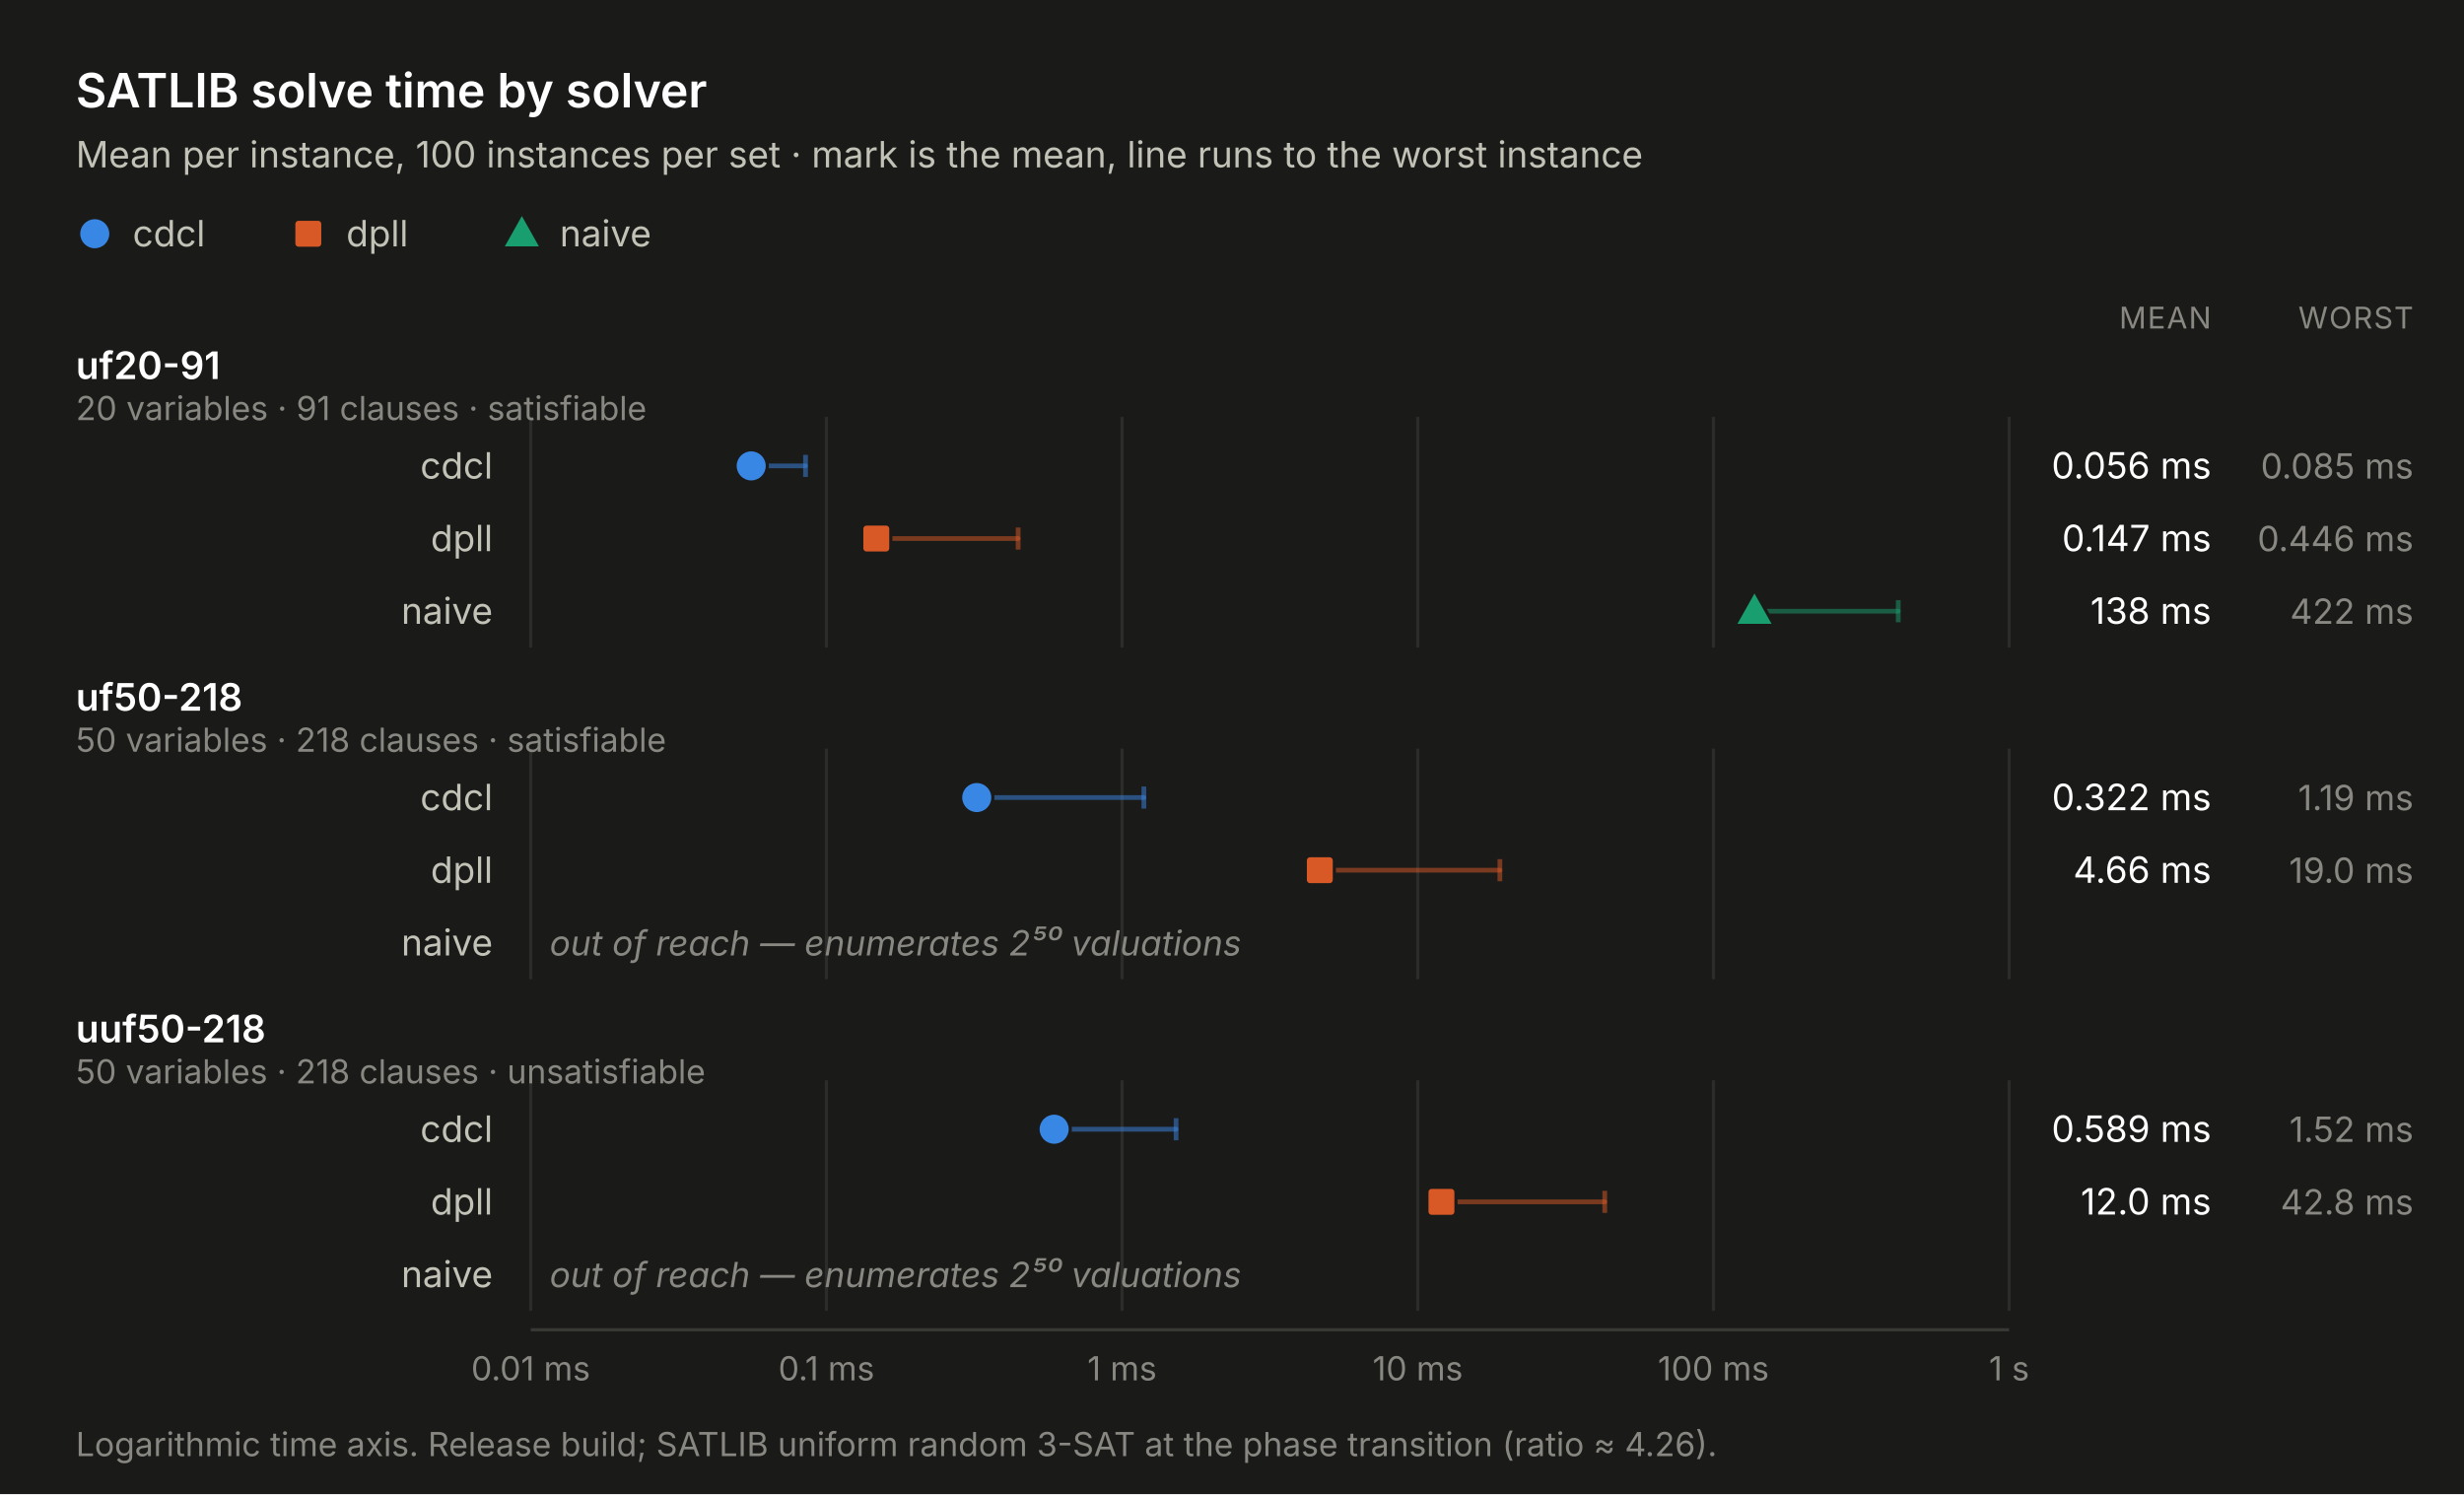
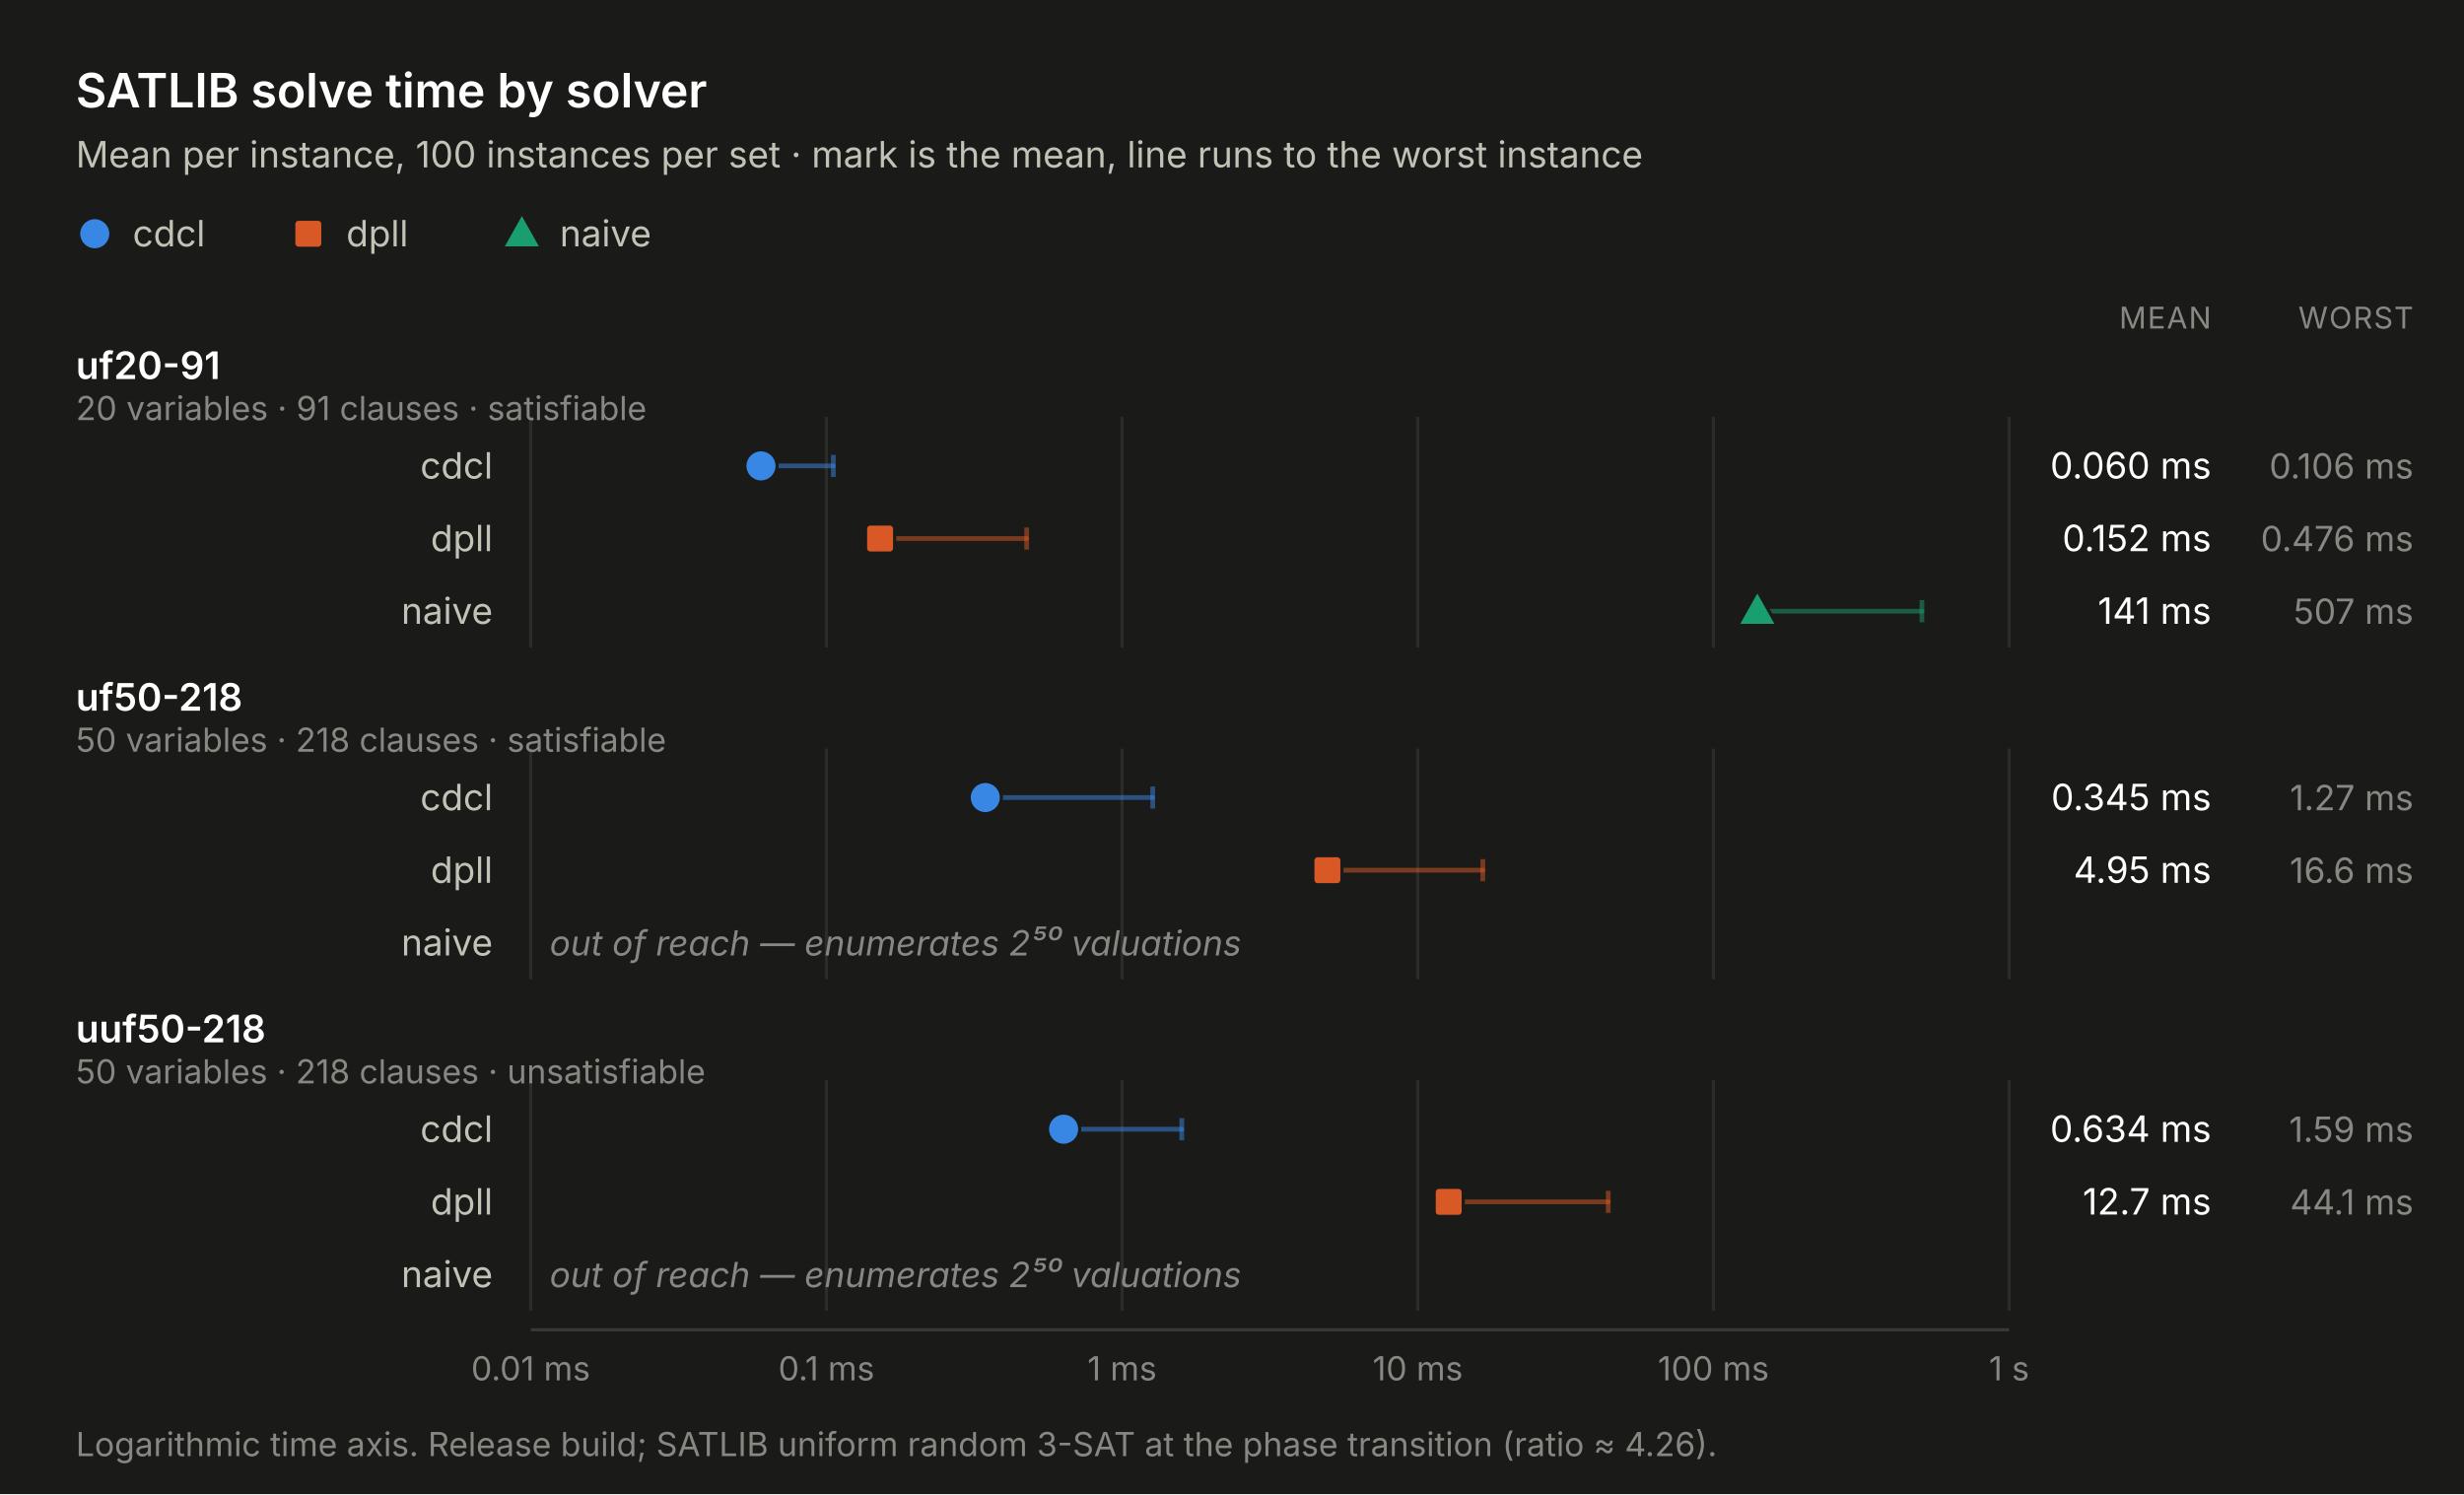
<svg xmlns="http://www.w3.org/2000/svg" viewBox="0 0 780 473.0" width="780" height="473.0" role="img" aria-labelledby="figTitle figDesc" font-family="system-ui, -apple-system, 'Segoe UI', sans-serif">
  <rect x="0" y="0" width="780" height="473.0" fill="#1a1a19" />
  <line x1="168.0" y1="132.0" x2="168.0" y2="205.0" stroke="#2c2c2a" stroke-width="1" />
  <line x1="261.6" y1="132.0" x2="261.6" y2="205.0" stroke="#2c2c2a" stroke-width="1" />
  <line x1="355.2" y1="132.0" x2="355.2" y2="205.0" stroke="#2c2c2a" stroke-width="1" />
  <line x1="448.8" y1="132.0" x2="448.8" y2="205.0" stroke="#2c2c2a" stroke-width="1" />
  <line x1="542.4" y1="132.0" x2="542.4" y2="205.0" stroke="#2c2c2a" stroke-width="1" />
  <line x1="636.0" y1="132.0" x2="636.0" y2="205.0" stroke="#2c2c2a" stroke-width="1" />
  <line x1="168.0" y1="237.0" x2="168.0" y2="310.0" stroke="#2c2c2a" stroke-width="1" />
  <line x1="261.6" y1="237.0" x2="261.6" y2="310.0" stroke="#2c2c2a" stroke-width="1" />
  <line x1="355.2" y1="237.0" x2="355.2" y2="310.0" stroke="#2c2c2a" stroke-width="1" />
  <line x1="448.8" y1="237.0" x2="448.8" y2="310.0" stroke="#2c2c2a" stroke-width="1" />
  <line x1="542.4" y1="237.0" x2="542.4" y2="310.0" stroke="#2c2c2a" stroke-width="1" />
  <line x1="636.0" y1="237.0" x2="636.0" y2="310.0" stroke="#2c2c2a" stroke-width="1" />
  <line x1="168.0" y1="342.0" x2="168.0" y2="415.0" stroke="#2c2c2a" stroke-width="1" />
  <line x1="261.6" y1="342.0" x2="261.6" y2="415.0" stroke="#2c2c2a" stroke-width="1" />
  <line x1="355.2" y1="342.0" x2="355.2" y2="415.0" stroke="#2c2c2a" stroke-width="1" />
  <line x1="448.8" y1="342.0" x2="448.8" y2="415.0" stroke="#2c2c2a" stroke-width="1" />
  <line x1="542.4" y1="342.0" x2="542.4" y2="415.0" stroke="#2c2c2a" stroke-width="1" />
  <line x1="636.0" y1="342.0" x2="636.0" y2="415.0" stroke="#2c2c2a" stroke-width="1" />
  <line x1="168.0" y1="421.0" x2="636.0" y2="421.0" stroke="#383835" stroke-width="1" />
  <text x="24.0" y="34.0" fill="#ffffff" font-size="15" font-weight="600">SATLIB solve time by solver</text>
  <text x="24.0" y="53.0" fill="#c3c2b7" font-size="11.5">Mean per instance, 100 instances per set · mark is the mean, line runs to the worst instance</text>
  <circle cx="30.0" cy="74.0" r="4.6" fill="none" stroke="#1a1a19" stroke-width="2" />
  <circle cx="30.0" cy="74.0" r="4.6" fill="#3987e5" />
  <text x="42.0" y="78.0" fill="#c3c2b7" font-size="11.5">cdcl</text>
  <rect x="93.5" y="69.9" width="8.2" height="8.2" rx="1" fill="none" stroke="#1a1a19" stroke-width="2" />
  <rect x="93.5" y="69.9" width="8.2" height="8.2" rx="1" fill="#d95926" />
  <text x="109.6" y="78.0" fill="#c3c2b7" font-size="11.5">dpll</text>
  <polygon points="165.2,68.4 170.6,78.0 159.8,78.0" fill="none" stroke="#1a1a19" stroke-width="2" />
  <polygon points="165.2,68.4 170.6,78.0 159.8,78.0" fill="#199e70" />
  <text x="177.2" y="78.0" fill="#c3c2b7" font-size="11.5">naive</text>
  <text x="700.0" y="104.0" fill="#898781" font-size="9.5" text-anchor="end" letter-spacing="0.04em">MEAN</text>
  <text x="764.0" y="104.0" fill="#898781" font-size="9.5" text-anchor="end" letter-spacing="0.04em">WORST</text>
  <text x="24.0" y="120.0" fill="#ffffff" font-size="12" font-weight="600">uf20-91</text>
  <text x="24.0" y="133.0" fill="#898781" font-size="10.5">20 variables · 91 clauses · satisfiable</text>
  <text x="156.0" y="151.5" fill="#c3c2b7" font-size="11.5" text-anchor="end">cdcl</text>
-   <line x1="237.8" y1="147.5" x2="255.0" y2="147.5" stroke="#3987e5" stroke-width="1.5" stroke-linecap="round" opacity="0.5" />
-   <line x1="255.0" y1="144.0" x2="255.0" y2="151.0" stroke="#3987e5" stroke-width="1.5" opacity="0.5" />
-   <circle cx="237.8" cy="147.5" r="4.6" fill="none" stroke="#1a1a19" stroke-width="2" />
-   <circle cx="237.8" cy="147.5" r="4.6" fill="#3987e5" />
-   <text x="700.0" y="151.5" fill="#ffffff" font-size="11.5" text-anchor="end">0.056 ms</text>
-   <text x="764.0" y="151.5" fill="#898781" font-size="11" text-anchor="end">0.085 ms</text>
+   <line x1="240.9" y1="147.5" x2="263.8" y2="147.5" stroke="#3987e5" stroke-width="1.5" stroke-linecap="round" opacity="0.5" />
+   <line x1="263.8" y1="144.0" x2="263.8" y2="151.0" stroke="#3987e5" stroke-width="1.5" opacity="0.5" />
+   <circle cx="240.9" cy="147.5" r="4.6" fill="none" stroke="#1a1a19" stroke-width="2" />
+   <circle cx="240.9" cy="147.5" r="4.6" fill="#3987e5" />
+   <text x="700.0" y="151.5" fill="#ffffff" font-size="11.5" text-anchor="end">0.060 ms</text>
+   <text x="764.0" y="151.5" fill="#898781" font-size="11" text-anchor="end">0.106 ms</text>
  <text x="156.0" y="174.5" fill="#c3c2b7" font-size="11.5" text-anchor="end">dpll</text>
-   <line x1="277.4" y1="170.5" x2="322.3" y2="170.5" stroke="#d95926" stroke-width="1.5" stroke-linecap="round" opacity="0.5" />
-   <line x1="322.3" y1="167.0" x2="322.3" y2="174.0" stroke="#d95926" stroke-width="1.5" opacity="0.5" />
-   <rect x="273.3" y="166.4" width="8.2" height="8.2" rx="1" fill="none" stroke="#1a1a19" stroke-width="2" />
-   <rect x="273.3" y="166.4" width="8.2" height="8.2" rx="1" fill="#d95926" />
-   <text x="700.0" y="174.5" fill="#ffffff" font-size="11.5" text-anchor="end">0.147 ms</text>
-   <text x="764.0" y="174.5" fill="#898781" font-size="11" text-anchor="end">0.446 ms</text>
+   <line x1="278.6" y1="170.5" x2="325.0" y2="170.5" stroke="#d95926" stroke-width="1.5" stroke-linecap="round" opacity="0.5" />
+   <line x1="325.0" y1="167.0" x2="325.0" y2="174.0" stroke="#d95926" stroke-width="1.5" opacity="0.5" />
+   <rect x="274.5" y="166.4" width="8.2" height="8.2" rx="1" fill="none" stroke="#1a1a19" stroke-width="2" />
+   <rect x="274.5" y="166.4" width="8.2" height="8.2" rx="1" fill="#d95926" />
+   <text x="700.0" y="174.5" fill="#ffffff" font-size="11.5" text-anchor="end">0.152 ms</text>
+   <text x="764.0" y="174.5" fill="#898781" font-size="11" text-anchor="end">0.476 ms</text>
  <text x="156.0" y="197.5" fill="#c3c2b7" font-size="11.5" text-anchor="end">naive</text>
-   <line x1="555.4" y1="193.5" x2="600.9" y2="193.5" stroke="#199e70" stroke-width="1.5" stroke-linecap="round" opacity="0.5" />
-   <line x1="600.9" y1="190.0" x2="600.9" y2="197.0" stroke="#199e70" stroke-width="1.5" opacity="0.5" />
-   <polygon points="555.4,187.9 560.8,197.5 550.0,197.5" fill="none" stroke="#1a1a19" stroke-width="2" />
-   <polygon points="555.4,187.9 560.8,197.5 550.0,197.5" fill="#199e70" />
-   <text x="700.0" y="197.5" fill="#ffffff" font-size="11.5" text-anchor="end">138 ms</text>
-   <text x="764.0" y="197.5" fill="#898781" font-size="11" text-anchor="end">422 ms</text>
+   <line x1="556.3" y1="193.5" x2="608.4" y2="193.5" stroke="#199e70" stroke-width="1.5" stroke-linecap="round" opacity="0.5" />
+   <line x1="608.4" y1="190.0" x2="608.4" y2="197.0" stroke="#199e70" stroke-width="1.5" opacity="0.5" />
+   <polygon points="556.3,187.9 561.7,197.5 550.9,197.5" fill="none" stroke="#1a1a19" stroke-width="2" />
+   <polygon points="556.3,187.9 561.7,197.5 550.9,197.5" fill="#199e70" />
+   <text x="700.0" y="197.5" fill="#ffffff" font-size="11.5" text-anchor="end">141 ms</text>
+   <text x="764.0" y="197.5" fill="#898781" font-size="11" text-anchor="end">507 ms</text>
  <text x="24.0" y="225.0" fill="#ffffff" font-size="12" font-weight="600">uf50-218</text>
  <text x="24.0" y="238.0" fill="#898781" font-size="10.5">50 variables · 218 clauses · satisfiable</text>
  <text x="156.0" y="256.5" fill="#c3c2b7" font-size="11.5" text-anchor="end">cdcl</text>
-   <line x1="309.2" y1="252.5" x2="362.1" y2="252.5" stroke="#3987e5" stroke-width="1.5" stroke-linecap="round" opacity="0.5" />
-   <line x1="362.1" y1="249.0" x2="362.1" y2="256.0" stroke="#3987e5" stroke-width="1.5" opacity="0.5" />
-   <circle cx="309.2" cy="252.5" r="4.6" fill="none" stroke="#1a1a19" stroke-width="2" />
-   <circle cx="309.2" cy="252.5" r="4.6" fill="#3987e5" />
-   <text x="700.0" y="256.5" fill="#ffffff" font-size="11.5" text-anchor="end">0.322 ms</text>
-   <text x="764.0" y="256.5" fill="#898781" font-size="11" text-anchor="end">1.19 ms</text>
+   <line x1="311.9" y1="252.5" x2="364.9" y2="252.5" stroke="#3987e5" stroke-width="1.5" stroke-linecap="round" opacity="0.5" />
+   <line x1="364.9" y1="249.0" x2="364.9" y2="256.0" stroke="#3987e5" stroke-width="1.5" opacity="0.5" />
+   <circle cx="311.9" cy="252.5" r="4.6" fill="none" stroke="#1a1a19" stroke-width="2" />
+   <circle cx="311.9" cy="252.5" r="4.6" fill="#3987e5" />
+   <text x="700.0" y="256.5" fill="#ffffff" font-size="11.5" text-anchor="end">0.345 ms</text>
+   <text x="764.0" y="256.5" fill="#898781" font-size="11" text-anchor="end">1.27 ms</text>
  <text x="156.0" y="279.5" fill="#c3c2b7" font-size="11.5" text-anchor="end">dpll</text>
-   <line x1="417.8" y1="275.5" x2="474.8" y2="275.5" stroke="#d95926" stroke-width="1.5" stroke-linecap="round" opacity="0.5" />
-   <line x1="474.8" y1="272.0" x2="474.8" y2="279.0" stroke="#d95926" stroke-width="1.5" opacity="0.5" />
-   <rect x="413.7" y="271.4" width="8.2" height="8.2" rx="1" fill="none" stroke="#1a1a19" stroke-width="2" />
-   <rect x="413.7" y="271.4" width="8.2" height="8.2" rx="1" fill="#d95926" />
-   <text x="700.0" y="279.5" fill="#ffffff" font-size="11.5" text-anchor="end">4.66 ms</text>
-   <text x="764.0" y="279.5" fill="#898781" font-size="11" text-anchor="end">19.0 ms</text>
+   <line x1="420.2" y1="275.5" x2="469.4" y2="275.5" stroke="#d95926" stroke-width="1.5" stroke-linecap="round" opacity="0.5" />
+   <line x1="469.4" y1="272.0" x2="469.4" y2="279.0" stroke="#d95926" stroke-width="1.5" opacity="0.5" />
+   <rect x="416.1" y="271.4" width="8.2" height="8.2" rx="1" fill="none" stroke="#1a1a19" stroke-width="2" />
+   <rect x="416.1" y="271.4" width="8.2" height="8.2" rx="1" fill="#d95926" />
+   <text x="700.0" y="279.5" fill="#ffffff" font-size="11.5" text-anchor="end">4.95 ms</text>
+   <text x="764.0" y="279.5" fill="#898781" font-size="11" text-anchor="end">16.6 ms</text>
  <text x="156.0" y="302.5" fill="#c3c2b7" font-size="11.5" text-anchor="end">naive</text>
  <text x="174.0" y="302.5" fill="#898781" font-size="11" font-style="italic">out of reach — enumerates 2⁵⁰ valuations</text>
  <text x="24.0" y="330.0" fill="#ffffff" font-size="12" font-weight="600">uuf50-218</text>
  <text x="24.0" y="343.0" fill="#898781" font-size="10.5">50 variables · 218 clauses · unsatisfiable</text>
  <text x="156.0" y="361.5" fill="#c3c2b7" font-size="11.5" text-anchor="end">cdcl</text>
-   <line x1="333.7" y1="357.5" x2="372.3" y2="357.5" stroke="#3987e5" stroke-width="1.5" stroke-linecap="round" opacity="0.5" />
-   <line x1="372.3" y1="354.0" x2="372.3" y2="361.0" stroke="#3987e5" stroke-width="1.5" opacity="0.5" />
-   <circle cx="333.7" cy="357.5" r="4.6" fill="none" stroke="#1a1a19" stroke-width="2" />
-   <circle cx="333.7" cy="357.5" r="4.6" fill="#3987e5" />
-   <text x="700.0" y="361.5" fill="#ffffff" font-size="11.5" text-anchor="end">0.589 ms</text>
-   <text x="764.0" y="361.5" fill="#898781" font-size="11" text-anchor="end">1.52 ms</text>
+   <line x1="336.7" y1="357.5" x2="374.1" y2="357.5" stroke="#3987e5" stroke-width="1.5" stroke-linecap="round" opacity="0.5" />
+   <line x1="374.1" y1="354.0" x2="374.1" y2="361.0" stroke="#3987e5" stroke-width="1.5" opacity="0.5" />
+   <circle cx="336.7" cy="357.5" r="4.6" fill="none" stroke="#1a1a19" stroke-width="2" />
+   <circle cx="336.7" cy="357.5" r="4.6" fill="#3987e5" />
+   <text x="700.0" y="361.5" fill="#ffffff" font-size="11.5" text-anchor="end">0.634 ms</text>
+   <text x="764.0" y="361.5" fill="#898781" font-size="11" text-anchor="end">1.59 ms</text>
  <text x="156.0" y="384.5" fill="#c3c2b7" font-size="11.5" text-anchor="end">dpll</text>
-   <line x1="456.3" y1="380.5" x2="508.0" y2="380.5" stroke="#d95926" stroke-width="1.5" stroke-linecap="round" opacity="0.5" />
-   <line x1="508.0" y1="377.0" x2="508.0" y2="384.0" stroke="#d95926" stroke-width="1.5" opacity="0.5" />
-   <rect x="452.2" y="376.4" width="8.2" height="8.2" rx="1" fill="none" stroke="#1a1a19" stroke-width="2" />
-   <rect x="452.2" y="376.4" width="8.2" height="8.2" rx="1" fill="#d95926" />
-   <text x="700.0" y="384.5" fill="#ffffff" font-size="11.5" text-anchor="end">12.0 ms</text>
-   <text x="764.0" y="384.5" fill="#898781" font-size="11" text-anchor="end">42.8 ms</text>
+   <line x1="458.6" y1="380.5" x2="509.1" y2="380.5" stroke="#d95926" stroke-width="1.5" stroke-linecap="round" opacity="0.5" />
+   <line x1="509.1" y1="377.0" x2="509.1" y2="384.0" stroke="#d95926" stroke-width="1.5" opacity="0.5" />
+   <rect x="454.5" y="376.4" width="8.2" height="8.2" rx="1" fill="none" stroke="#1a1a19" stroke-width="2" />
+   <rect x="454.5" y="376.4" width="8.2" height="8.2" rx="1" fill="#d95926" />
+   <text x="700.0" y="384.5" fill="#ffffff" font-size="11.5" text-anchor="end">12.7 ms</text>
+   <text x="764.0" y="384.5" fill="#898781" font-size="11" text-anchor="end">44.1 ms</text>
  <text x="156.0" y="407.5" fill="#c3c2b7" font-size="11.5" text-anchor="end">naive</text>
  <text x="174.0" y="407.5" fill="#898781" font-size="11" font-style="italic">out of reach — enumerates 2⁵⁰ valuations</text>
  <text x="168.0" y="437.0" fill="#898781" font-size="10.5" text-anchor="middle">0.01 ms</text>
  <text x="261.6" y="437.0" fill="#898781" font-size="10.5" text-anchor="middle">0.1 ms</text>
  <text x="355.2" y="437.0" fill="#898781" font-size="10.5" text-anchor="middle">1 ms</text>
  <text x="448.8" y="437.0" fill="#898781" font-size="10.5" text-anchor="middle">10 ms</text>
  <text x="542.4" y="437.0" fill="#898781" font-size="10.5" text-anchor="middle">100 ms</text>
  <text x="636.0" y="437.0" fill="#898781" font-size="10.5" text-anchor="middle">1 s</text>
  <text x="24.0" y="461.0" fill="#898781" font-size="10.5">Logarithmic time axis. Release build; SATLIB uniform random 3-SAT at the phase transition (ratio ≈ 4.26).</text>
</svg>
